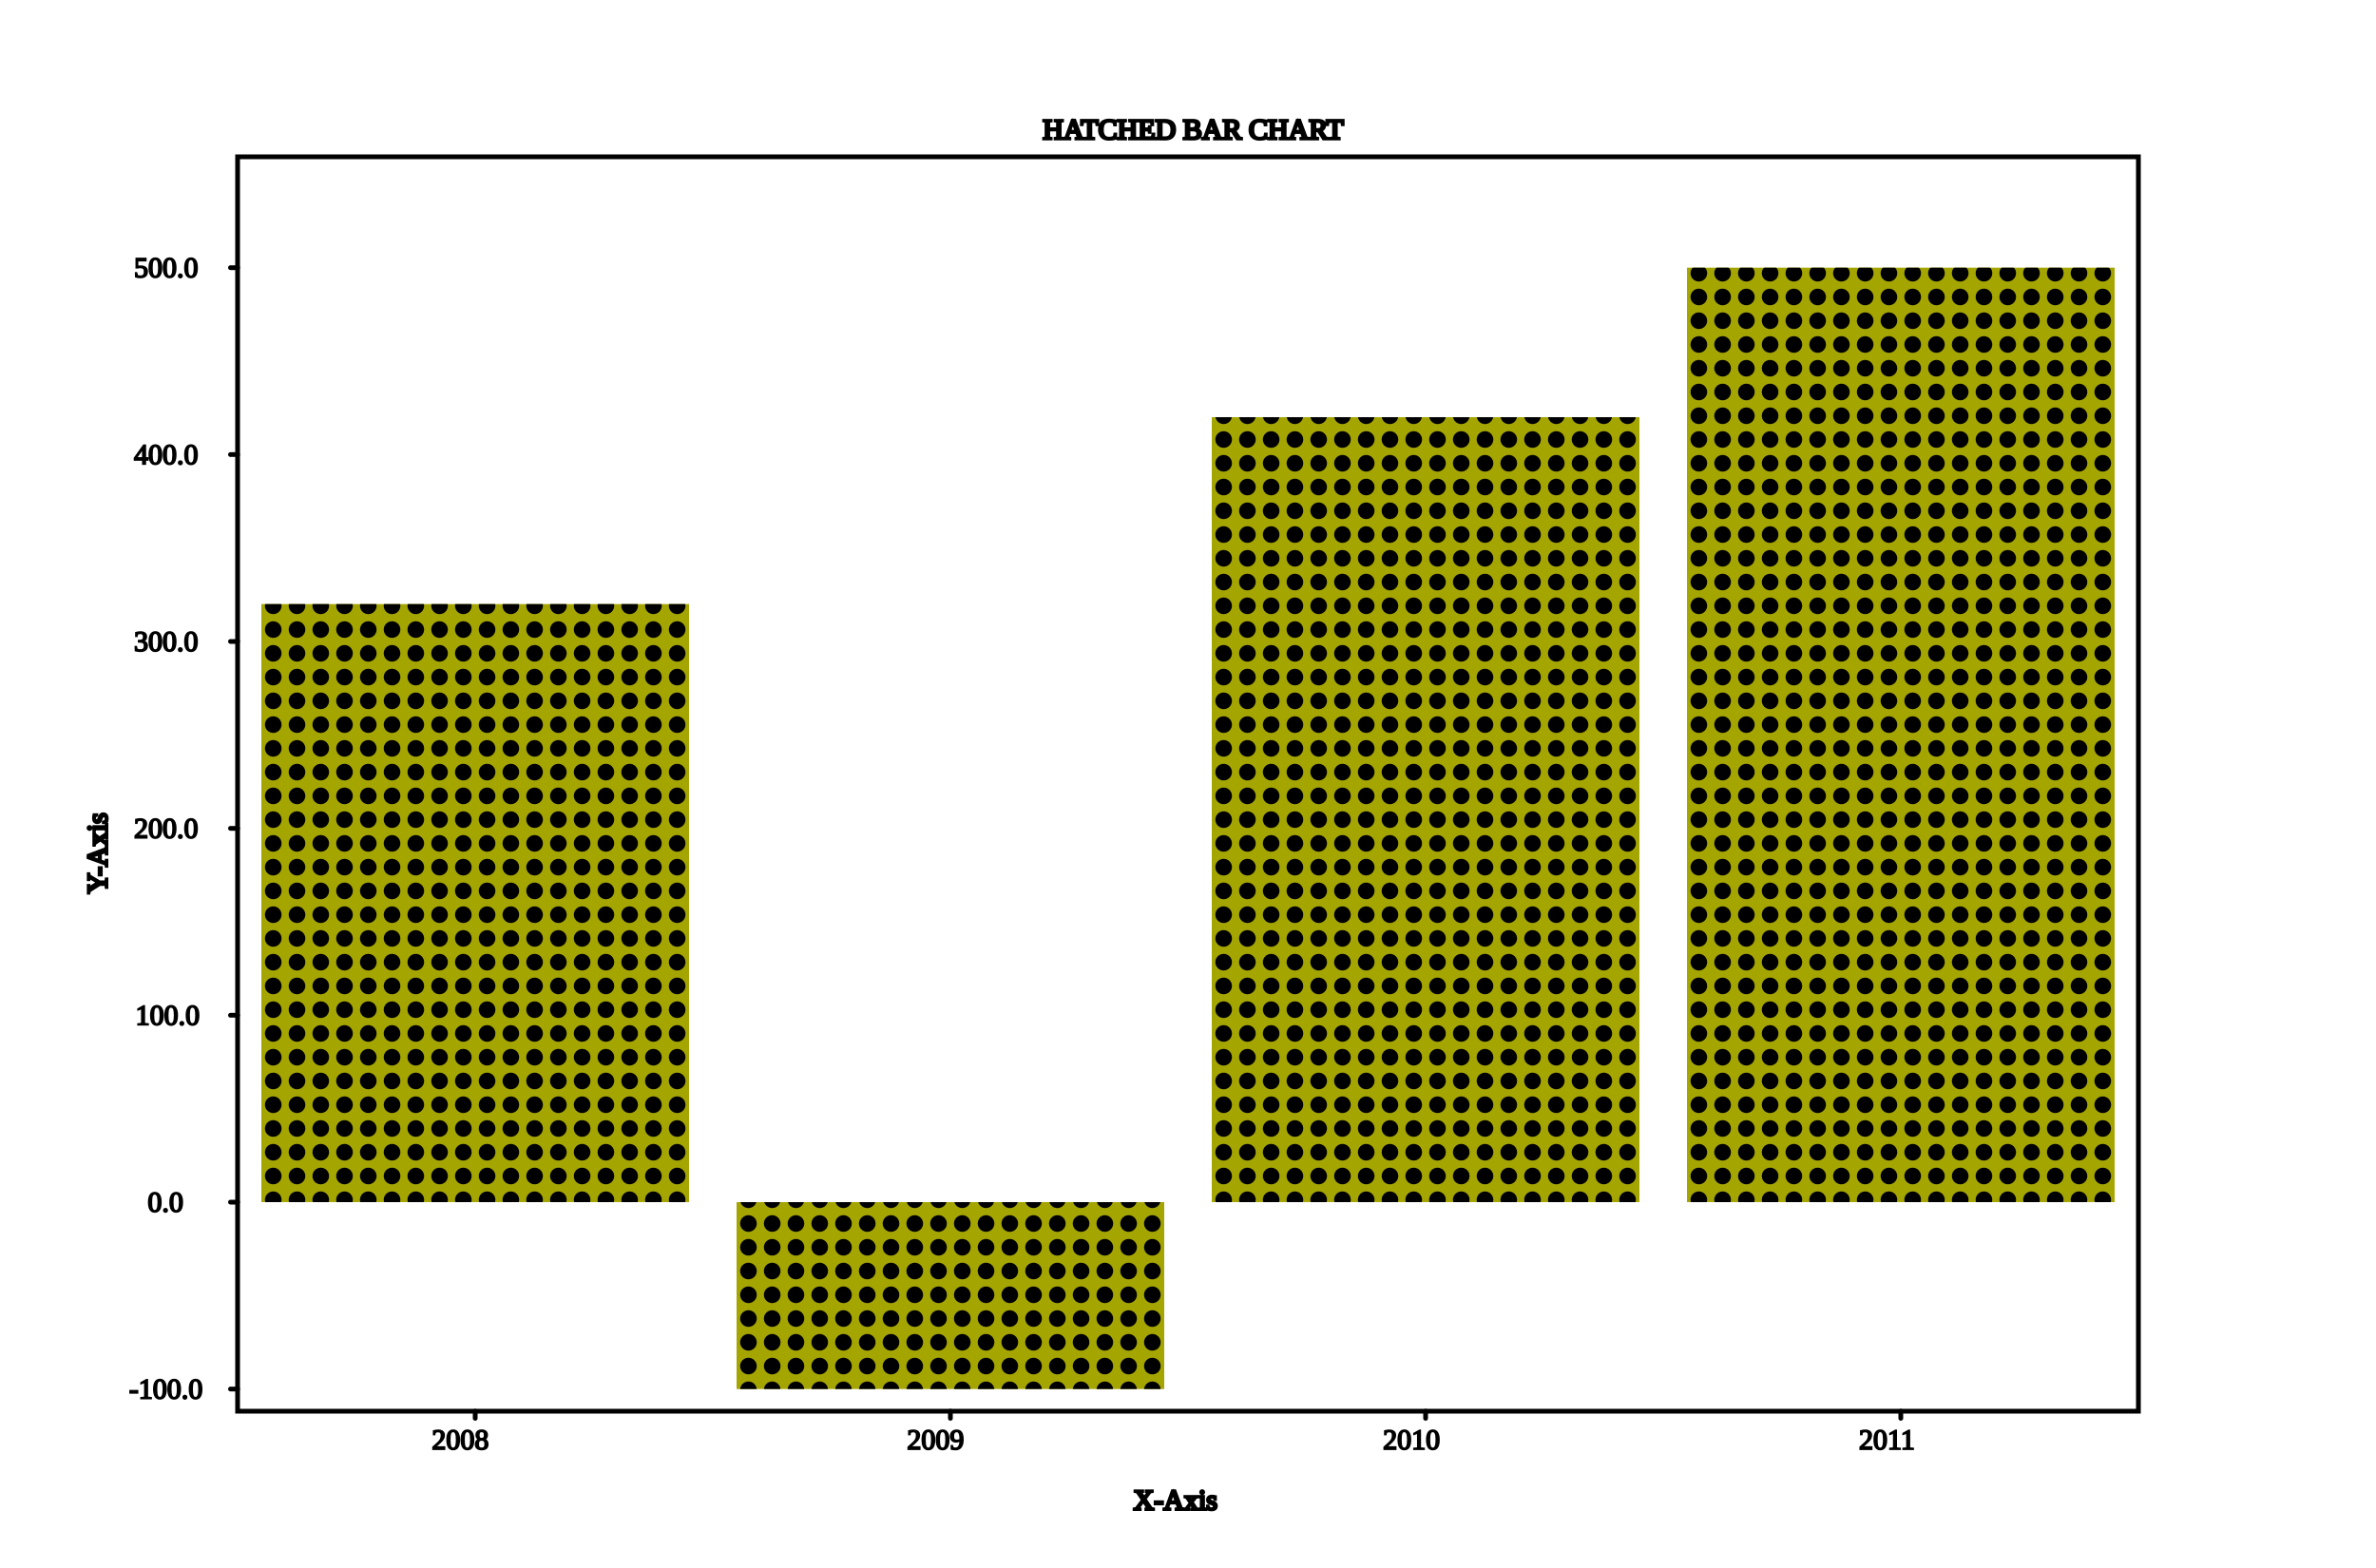
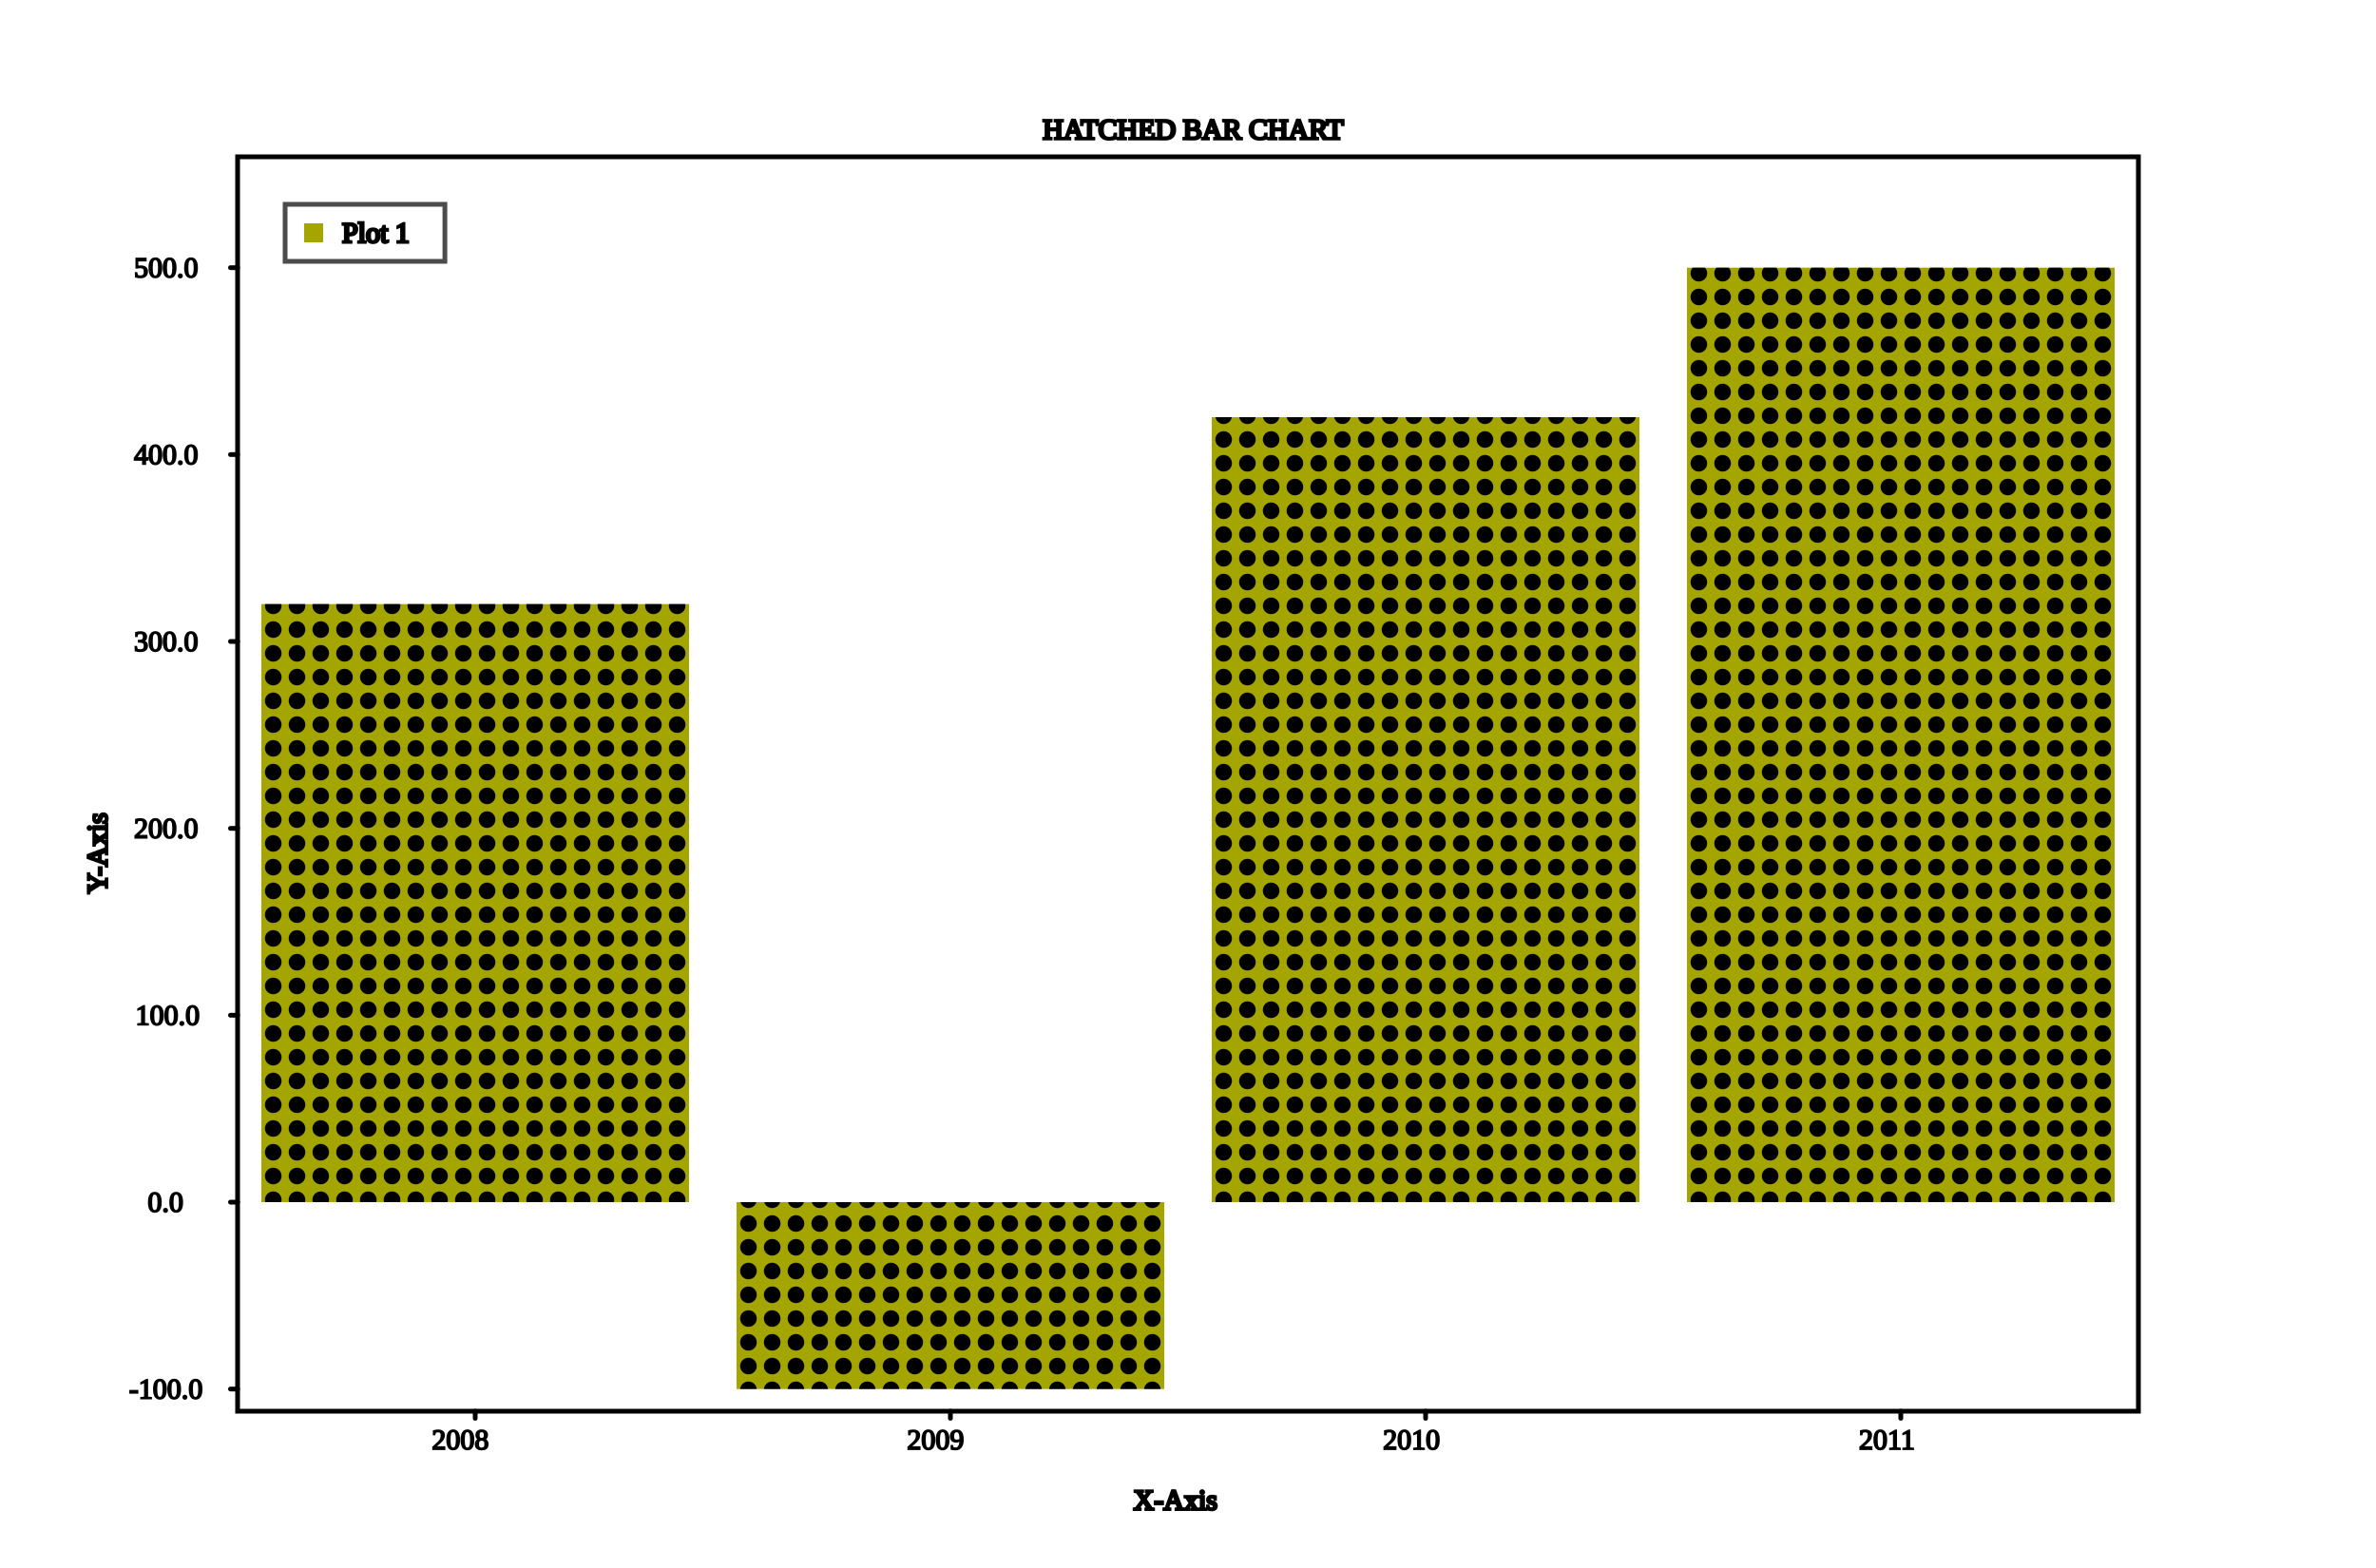
<svg xmlns="http://www.w3.org/2000/svg" height="660.0" width="1000.0" version="4.0">
  <rect width="100%" height="100%" fill="white" />
  <rect x="100.0" y="66.0" width="800.0" height="528.0" style="fill:rgb(255,255,255);stroke-width:2.0;stroke:rgb(0,0,0);opacity:1" />
  <line x1="200.0" y1="597.0" x2="200.0" y2="594.0" style="stroke:rgb(0.0,0.0,0.0);stroke-width:2.0;opacity:1.0;stroke-linecap:round" />
  <text x="181.74" y="610.0" stroke="#000000" stroke-width="0.7" transform="rotate(-0.0,181.74,610.0)">2008</text>
  <line x1="400.0" y1="597.0" x2="400.0" y2="594.0" style="stroke:rgb(0.0,0.0,0.0);stroke-width:2.0;opacity:1.0;stroke-linecap:round" />
  <text x="381.74" y="610.0" stroke="#000000" stroke-width="0.7" transform="rotate(-0.0,381.74,610.0)">2009</text>
  <line x1="600.0" y1="597.0" x2="600.0" y2="594.0" style="stroke:rgb(0.0,0.0,0.0);stroke-width:2.0;opacity:1.0;stroke-linecap:round" />
  <text x="582.06" y="610.0" stroke="#000000" stroke-width="0.7" transform="rotate(-0.0,582.06,610.0)">2010</text>
  <line x1="800.0" y1="597.0" x2="800.0" y2="594.0" style="stroke:rgb(0.0,0.0,0.0);stroke-width:2.0;opacity:1.0;stroke-linecap:round" />
  <text x="782.38" y="610.0" stroke="#000000" stroke-width="0.7" transform="rotate(-0.0,782.38,610.0)">2011</text>
  <line x1="97.0" y1="506.0" x2="100.0" y2="506.0" style="stroke:rgb(0.0,0.0,0.0);stroke-width:2.0;opacity:1.0;stroke-linecap:round" />
  <text x="62.16" y="510.0" stroke="#000000" stroke-width="0.7" transform="rotate(-0.0,62.16,510.0)">0.0</text>
  <line x1="97.0" y1="427.333" x2="100.0" y2="427.333" style="stroke:rgb(0.0,0.0,0.0);stroke-width:2.0;opacity:1.0;stroke-linecap:round" />
  <text x="57.04" y="431.333" stroke="#000000" stroke-width="0.7" transform="rotate(-0.0,57.04,431.3333)">100.0</text>
  <line x1="97.0" y1="348.667" x2="100.0" y2="348.667" style="stroke:rgb(0.0,0.0,0.0);stroke-width:2.0;opacity:1.0;stroke-linecap:round" />
  <text x="56.4" y="352.667" stroke="#000000" stroke-width="0.7" transform="rotate(-0.0,56.4,352.6667)">200.0</text>
  <line x1="97.0" y1="270" x2="100.0" y2="270" style="stroke:rgb(0.0,0.0,0.0);stroke-width:2.0;opacity:1.0;stroke-linecap:round" />
  <text x="56.4" y="274" stroke="#000000" stroke-width="0.7" transform="rotate(-0.0,56.4,274)">300.0</text>
  <line x1="97.0" y1="191.333" x2="100.0" y2="191.333" style="stroke:rgb(0.0,0.0,0.0);stroke-width:2.0;opacity:1.0;stroke-linecap:round" />
  <text x="56.4" y="195.333" stroke="#000000" stroke-width="0.7" transform="rotate(-0.0,56.4,195.3334)">400.0</text>
  <line x1="97.0" y1="112.667" x2="100.0" y2="112.667" style="stroke:rgb(0.0,0.0,0.0);stroke-width:2.0;opacity:1.0;stroke-linecap:round" />
  <text x="56.4" y="116.667" stroke="#000000" stroke-width="0.7" transform="rotate(-0.0,56.4,116.6667)">500.0</text>
  <line x1="97.0" y1="584.667" x2="100.0" y2="584.667" style="stroke:rgb(0.0,0.0,0.0);stroke-width:2.0;opacity:1.0;stroke-linecap:round" />
  <text x="54.32" y="588.667" stroke="#000000" stroke-width="0.7" transform="rotate(-0.0,54.32,588.6667)">-100.0</text>
  <rect x="110.0" y="254.267" width="180.0" height="251.733" style="fill:rgb(164.985,164.985,0.0);stroke-width:0;stroke:rgb(0,0,0);opacity:1.0" />
  <defs>
    <pattern id="filledCircleHatch" width="10" height="10" patternUnits="userSpaceOnUse">
      <circle cx="5" cy="5" r="3" stroke="black" stroke-width="1" />
    </pattern>
  </defs>
  <rect x="110.0" y="254.267" width="180.0" height="251.733" style="fill:url(#filledCircleHatch);opacity:1" />
  <rect x="310.0" y="506.0" width="180.0" height="78.667" style="fill:rgb(164.985,164.985,0.0);stroke-width:0;stroke:rgb(0,0,0);opacity:1.0" />
  <rect x="310.0" y="506.0" width="180.0" height="78.667" style="fill:url(#filledCircleHatch);opacity:1" />
  <rect x="510.0" y="175.6" width="180.0" height="330.4" style="fill:rgb(164.985,164.985,0.0);stroke-width:0;stroke:rgb(0,0,0);opacity:1.0" />
  <rect x="510.0" y="175.6" width="180.0" height="330.4" style="fill:url(#filledCircleHatch);opacity:1" />
  <rect x="710.0" y="112.667" width="180.0" height="393.333" style="fill:rgb(164.985,164.985,0.0);stroke-width:0;stroke:rgb(0,0,0);opacity:1.0" />
  <rect x="710.0" y="112.667" width="180.0" height="393.333" style="fill:url(#filledCircleHatch);opacity:1" />
  <text x="438.9" y="58.5" stroke="#000000" stroke-width="1.2" transform="rotate(-0.0,438.9,58.5)">HATCHED BAR CHART</text>
  <text x="477.05" y="635.4" stroke="#000000" stroke-width="1.2" transform="rotate(-0.0,477.05,635.4)">X-Axis</text>
  <text x="45.0" y="376.1" stroke="#000000" stroke-width="1.2" transform="rotate(-90.0,45.0,376.1)">Y-Axis</text>
+   <rect x="120.0" y="86.0" width="67.24" height="24.0" style="fill:rgb(255.0,255.0,255.0);stroke-width:2.0;stroke:rgb(0.0,0.0,0.0);opacity:0.7" />
+   <rect x="128.0" y="94.0" width="8.0" height="8.0" style="fill:rgb(164.985,164.985,0.0);stroke-width:0;stroke:rgb(0,0,0);opacity:1.0" />
+   <text x="144.0" y="102.0" stroke="#000000" stroke-width="1.2" transform="rotate(-0.0,144.0,102.0)">Plot 1</text>
</svg>
